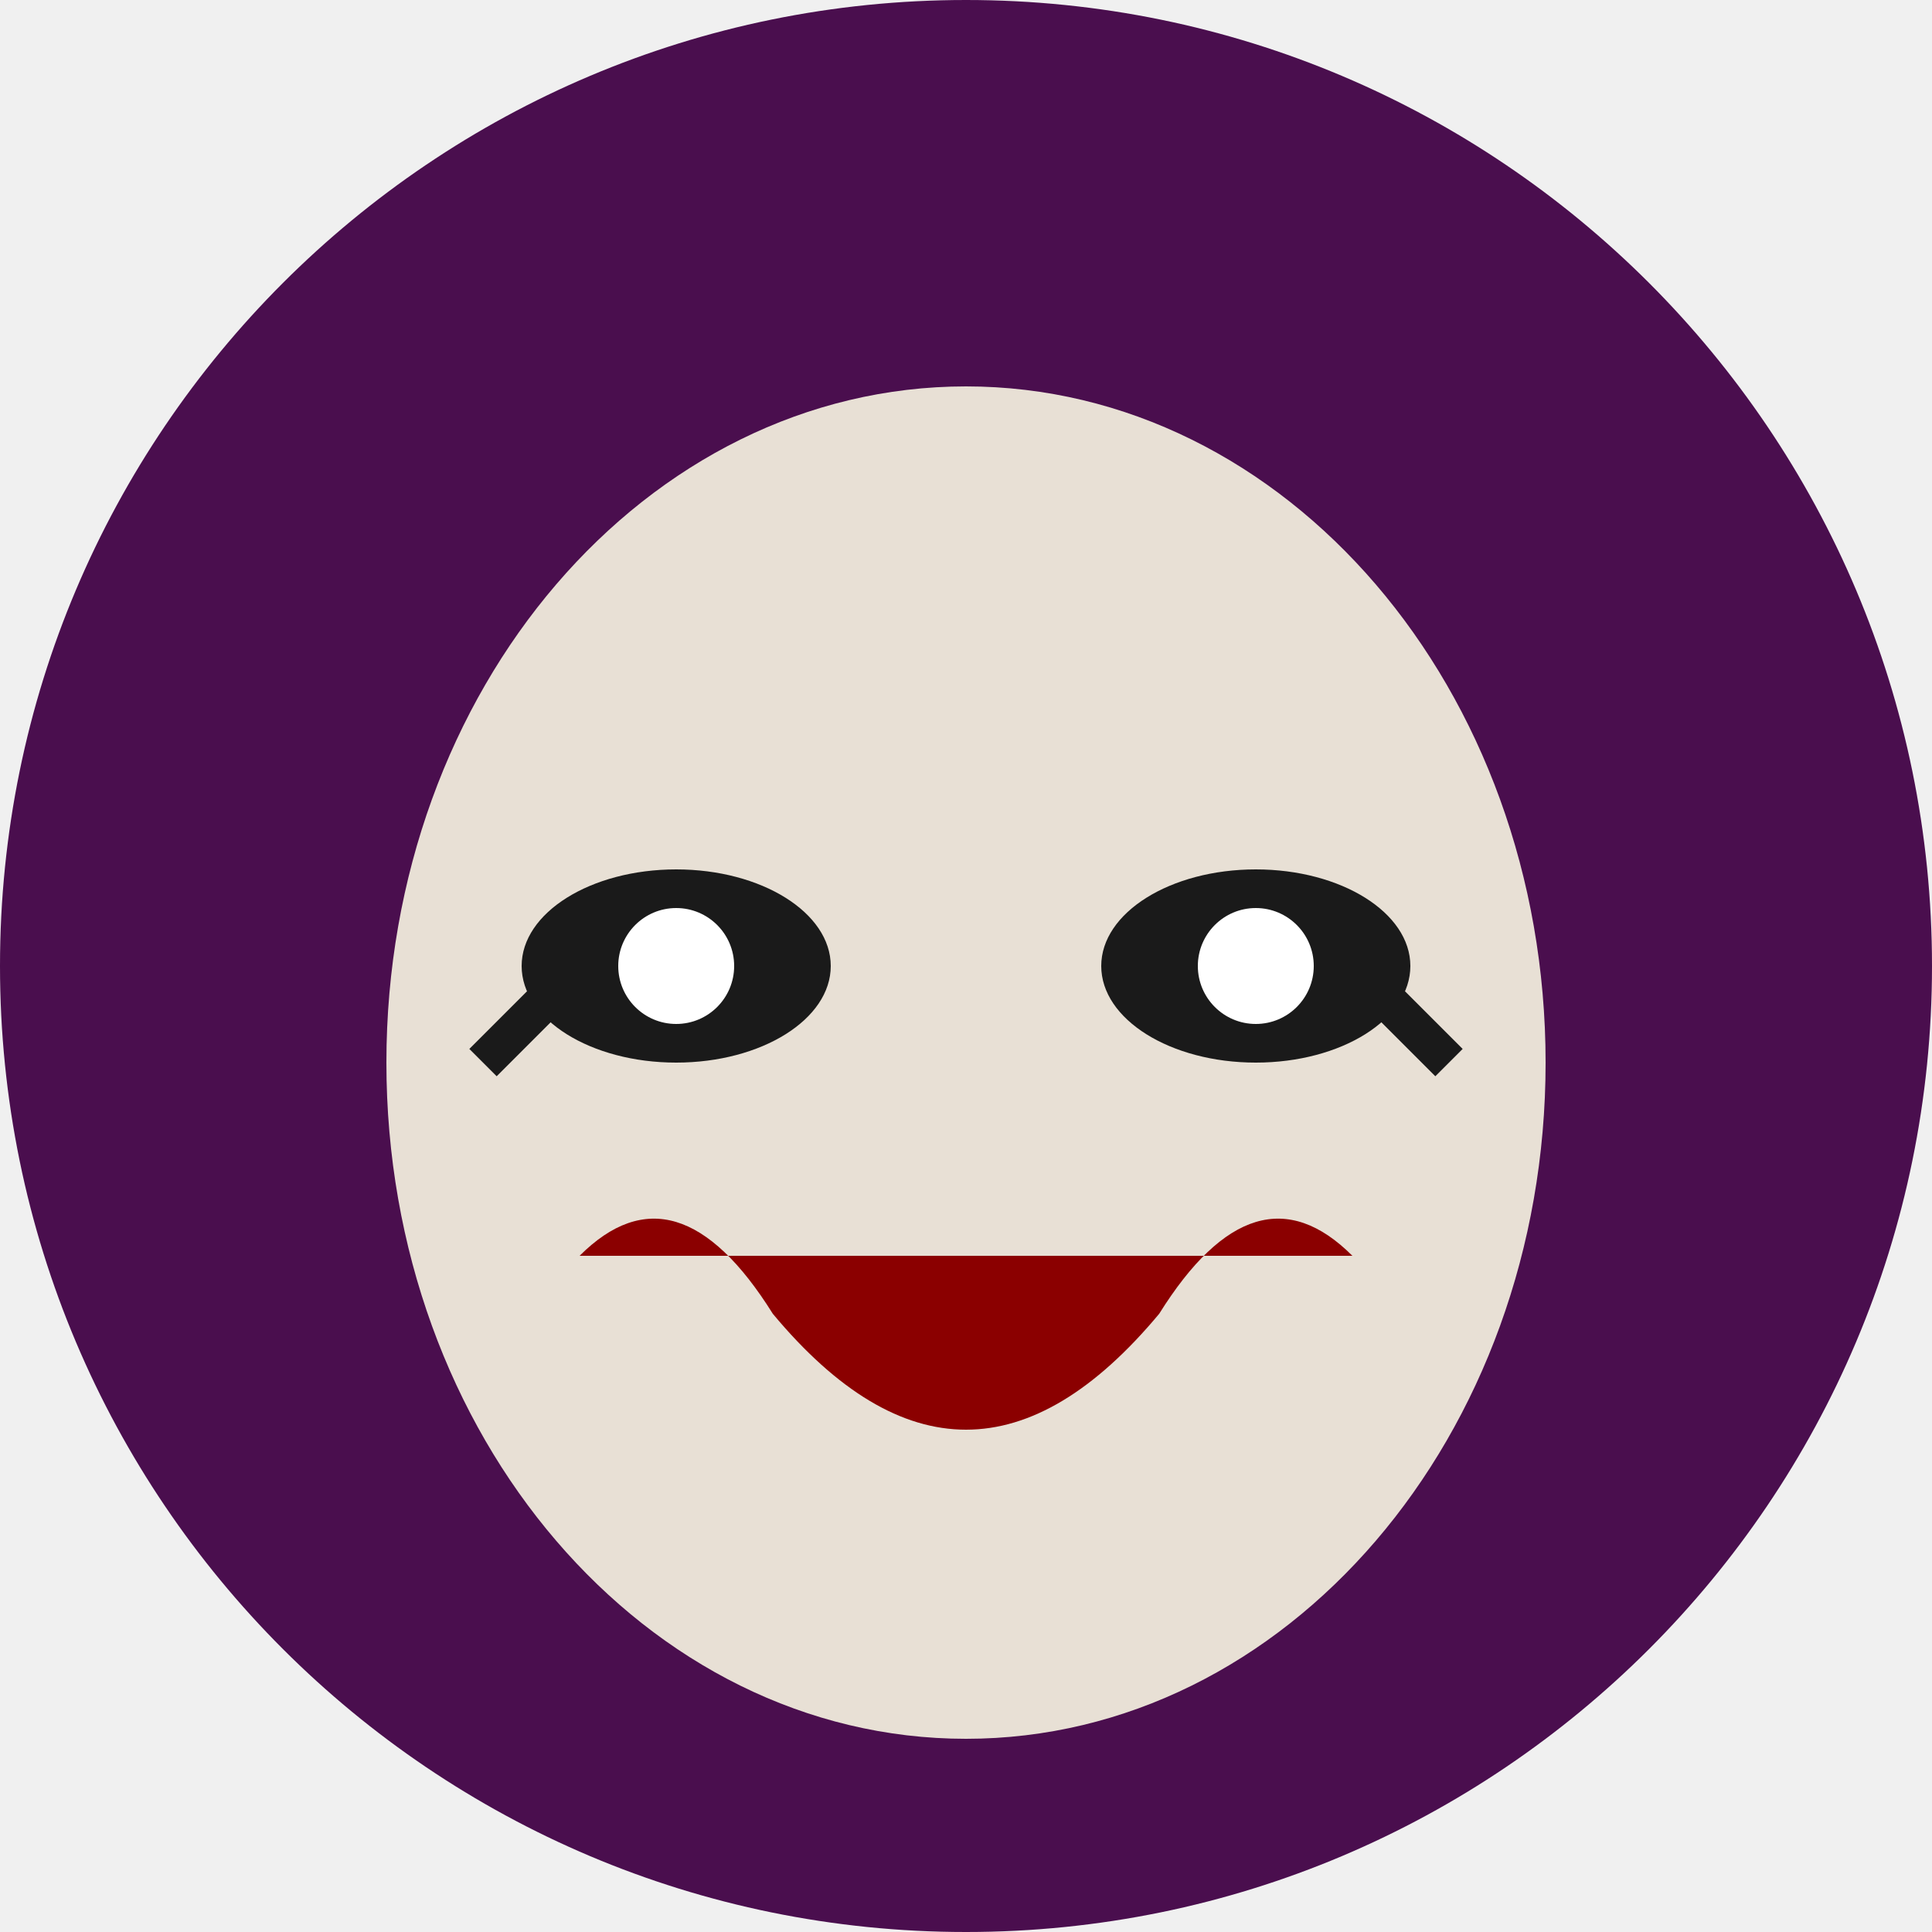
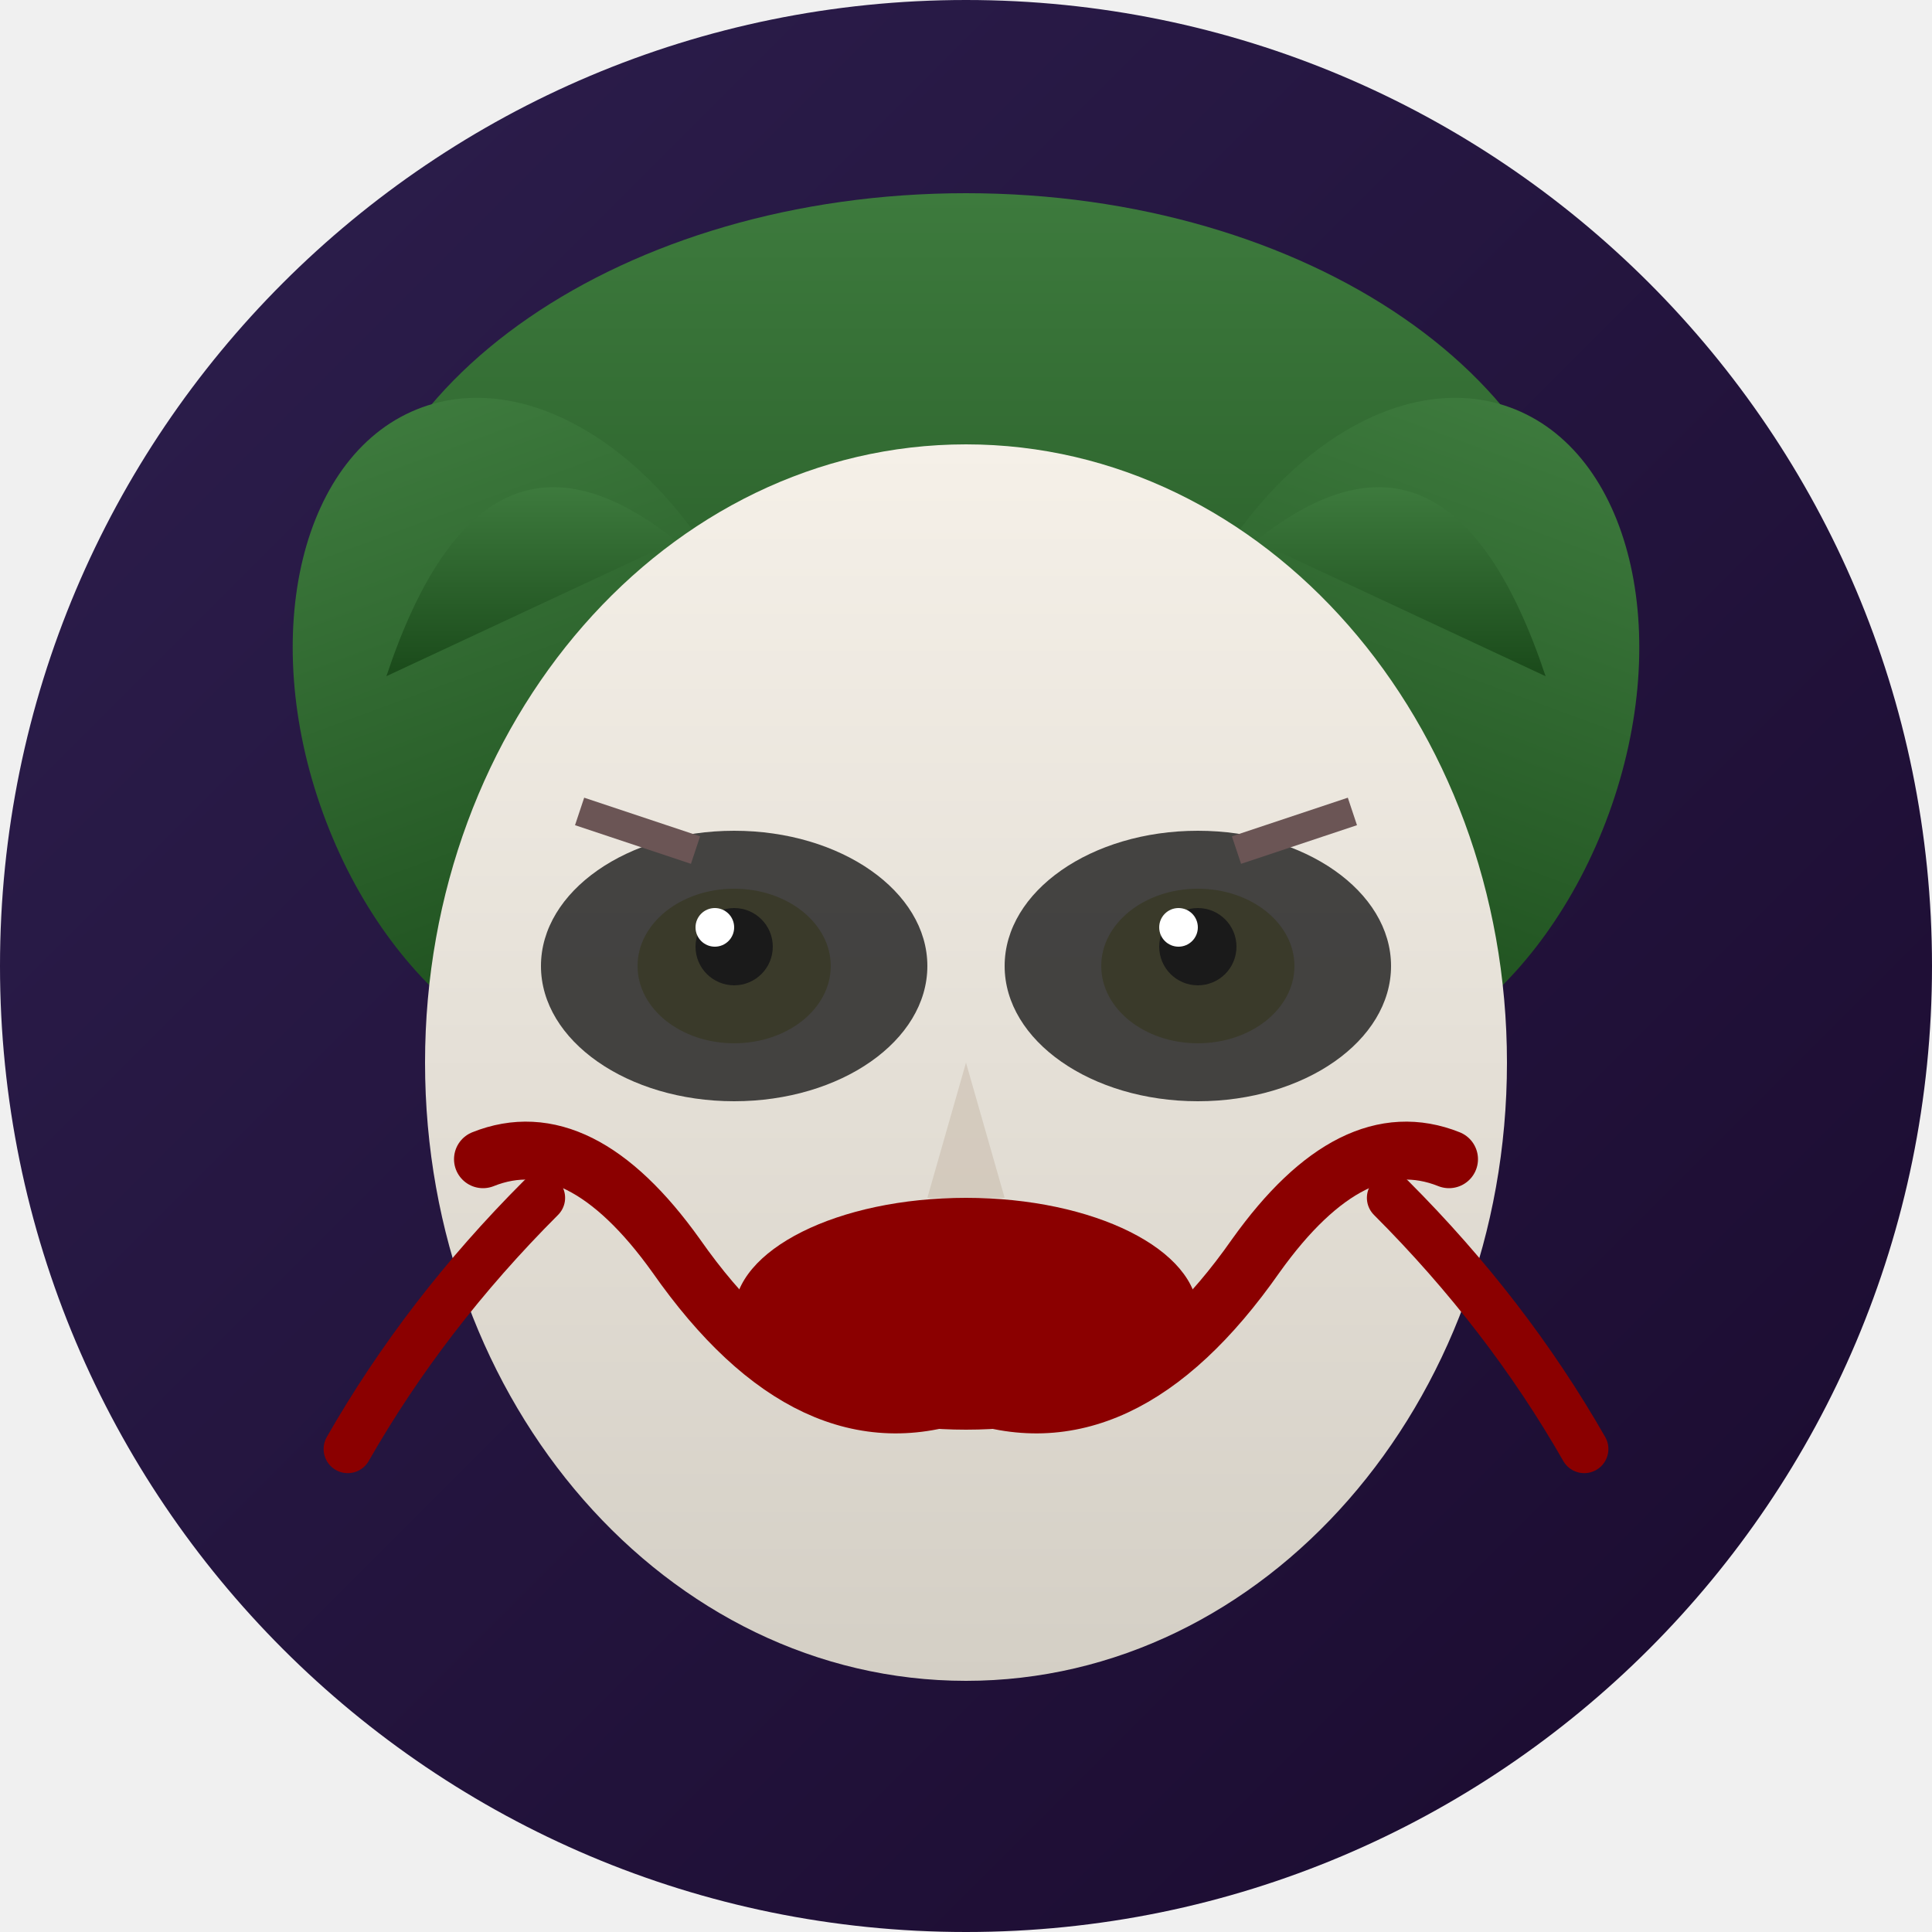
<svg xmlns="http://www.w3.org/2000/svg" viewBox="0 0 100 100">
-   <circle cx="50" cy="50" r="50" fill="#4a0e4e" />
-   <ellipse cx="50" cy="55" rx="30" ry="35" fill="#e8e0d5" />
-   <circle cx="50" cy="30" rx="35" ry="25" fill="#2d5a27" />
-   <ellipse cx="35" cy="50" rx="8" ry="5" fill="#1a1a1a" />
-   <ellipse cx="65" cy="50" rx="8" ry="5" fill="#1a1a1a" />
-   <circle cx="35" cy="50" r="3" fill="#fff" />
-   <circle cx="65" cy="50" r="3" fill="#fff" />
-   <path d="M30 65 Q35 60 40 68 Q50 80 60 68 Q65 60 70 65" fill="#8b0000" />
-   <path d="M25 55 L30 50" stroke="#1a1a1a" stroke-width="2" />
-   <path d="M75 55 L70 50" stroke="#1a1a1a" stroke-width="2" />
+   <defs>
+     <linearGradient id="jokerBg" x1="0%" y1="0%" x2="100%" y2="100%">
+       <stop offset="0%" style="stop-color:#2d1f4e" />
+       <stop offset="100%" style="stop-color:#1a0a2e" />
+     </linearGradient>
+     <linearGradient id="jokerFace" x1="0%" y1="0%" x2="0%" y2="100%">
+       <stop offset="0%" style="stop-color:#f5f0e8" />
+       <stop offset="100%" style="stop-color:#d4cfc5" />
+     </linearGradient>
+     <linearGradient id="jokerHair" x1="0%" y1="0%" x2="0%" y2="100%">
+       <stop offset="0%" style="stop-color:#3d7a3d" />
+       <stop offset="100%" style="stop-color:#1a4a1a" />
+     </linearGradient>
+   </defs>
+   <circle cx="50" cy="50" r="50" fill="url(#jokerBg)" />
+   <ellipse cx="50" cy="32" rx="32" ry="22" fill="url(#jokerHair)" />
+   <ellipse cx="28" cy="38" rx="12" ry="18" fill="url(#jokerHair)" transform="rotate(-20 28 38)" />
+   <ellipse cx="72" cy="38" rx="12" ry="18" fill="url(#jokerHair)" transform="rotate(20 72 38)" />
+   <path d="M20 35 Q25 20 35 28" fill="url(#jokerHair)" />
+   <path d="M80 35 Q75 20 65 28" fill="url(#jokerHair)" />
+   <ellipse cx="50" cy="55" rx="28" ry="32" fill="url(#jokerFace)" />
+   <ellipse cx="38" cy="50" rx="10" ry="7" fill="#1a1a1a" opacity="0.8" />
+   <ellipse cx="62" cy="50" rx="10" ry="7" fill="#1a1a1a" opacity="0.8" />
+   <ellipse cx="38" cy="50" rx="5" ry="4" fill="#3a3a2a" />
+   <ellipse cx="62" cy="50" rx="5" ry="4" fill="#3a3a2a" />
+   <circle cx="38" cy="49" r="2" fill="#1a1a1a" />
+   <circle cx="62" cy="49" r="2" fill="#1a1a1a" />
+   <circle cx="37" cy="48" r="1" fill="#fff" />
+   <circle cx="61" cy="48" r="1" fill="#fff" />
+   <path d="M25 60 Q30 58 35 65 Q42 75 50 72 Q58 75 65 65 Q70 58 75 60" fill="none" stroke="#8b0000" stroke-width="3" stroke-linecap="round" />
+   <path d="M28 62 Q22 68 18 75" fill="none" stroke="#8b0000" stroke-width="2.5" stroke-linecap="round" />
+   <path d="M72 62 Q78 68 82 75" fill="none" stroke="#8b0000" stroke-width="2.5" stroke-linecap="round" />
+   <ellipse cx="50" cy="68" rx="12" ry="6" fill="#8b0000" />
+   <path d="M50 55 L48 62 L52 62 Z" fill="#c5b8a8" opacity="0.5" />
+   <path d="M30 42 L36 44" stroke="#6b5555" stroke-width="1.5" />
+   <path d="M64 44 L70 42" stroke="#6b5555" stroke-width="1.5" />
</svg>
